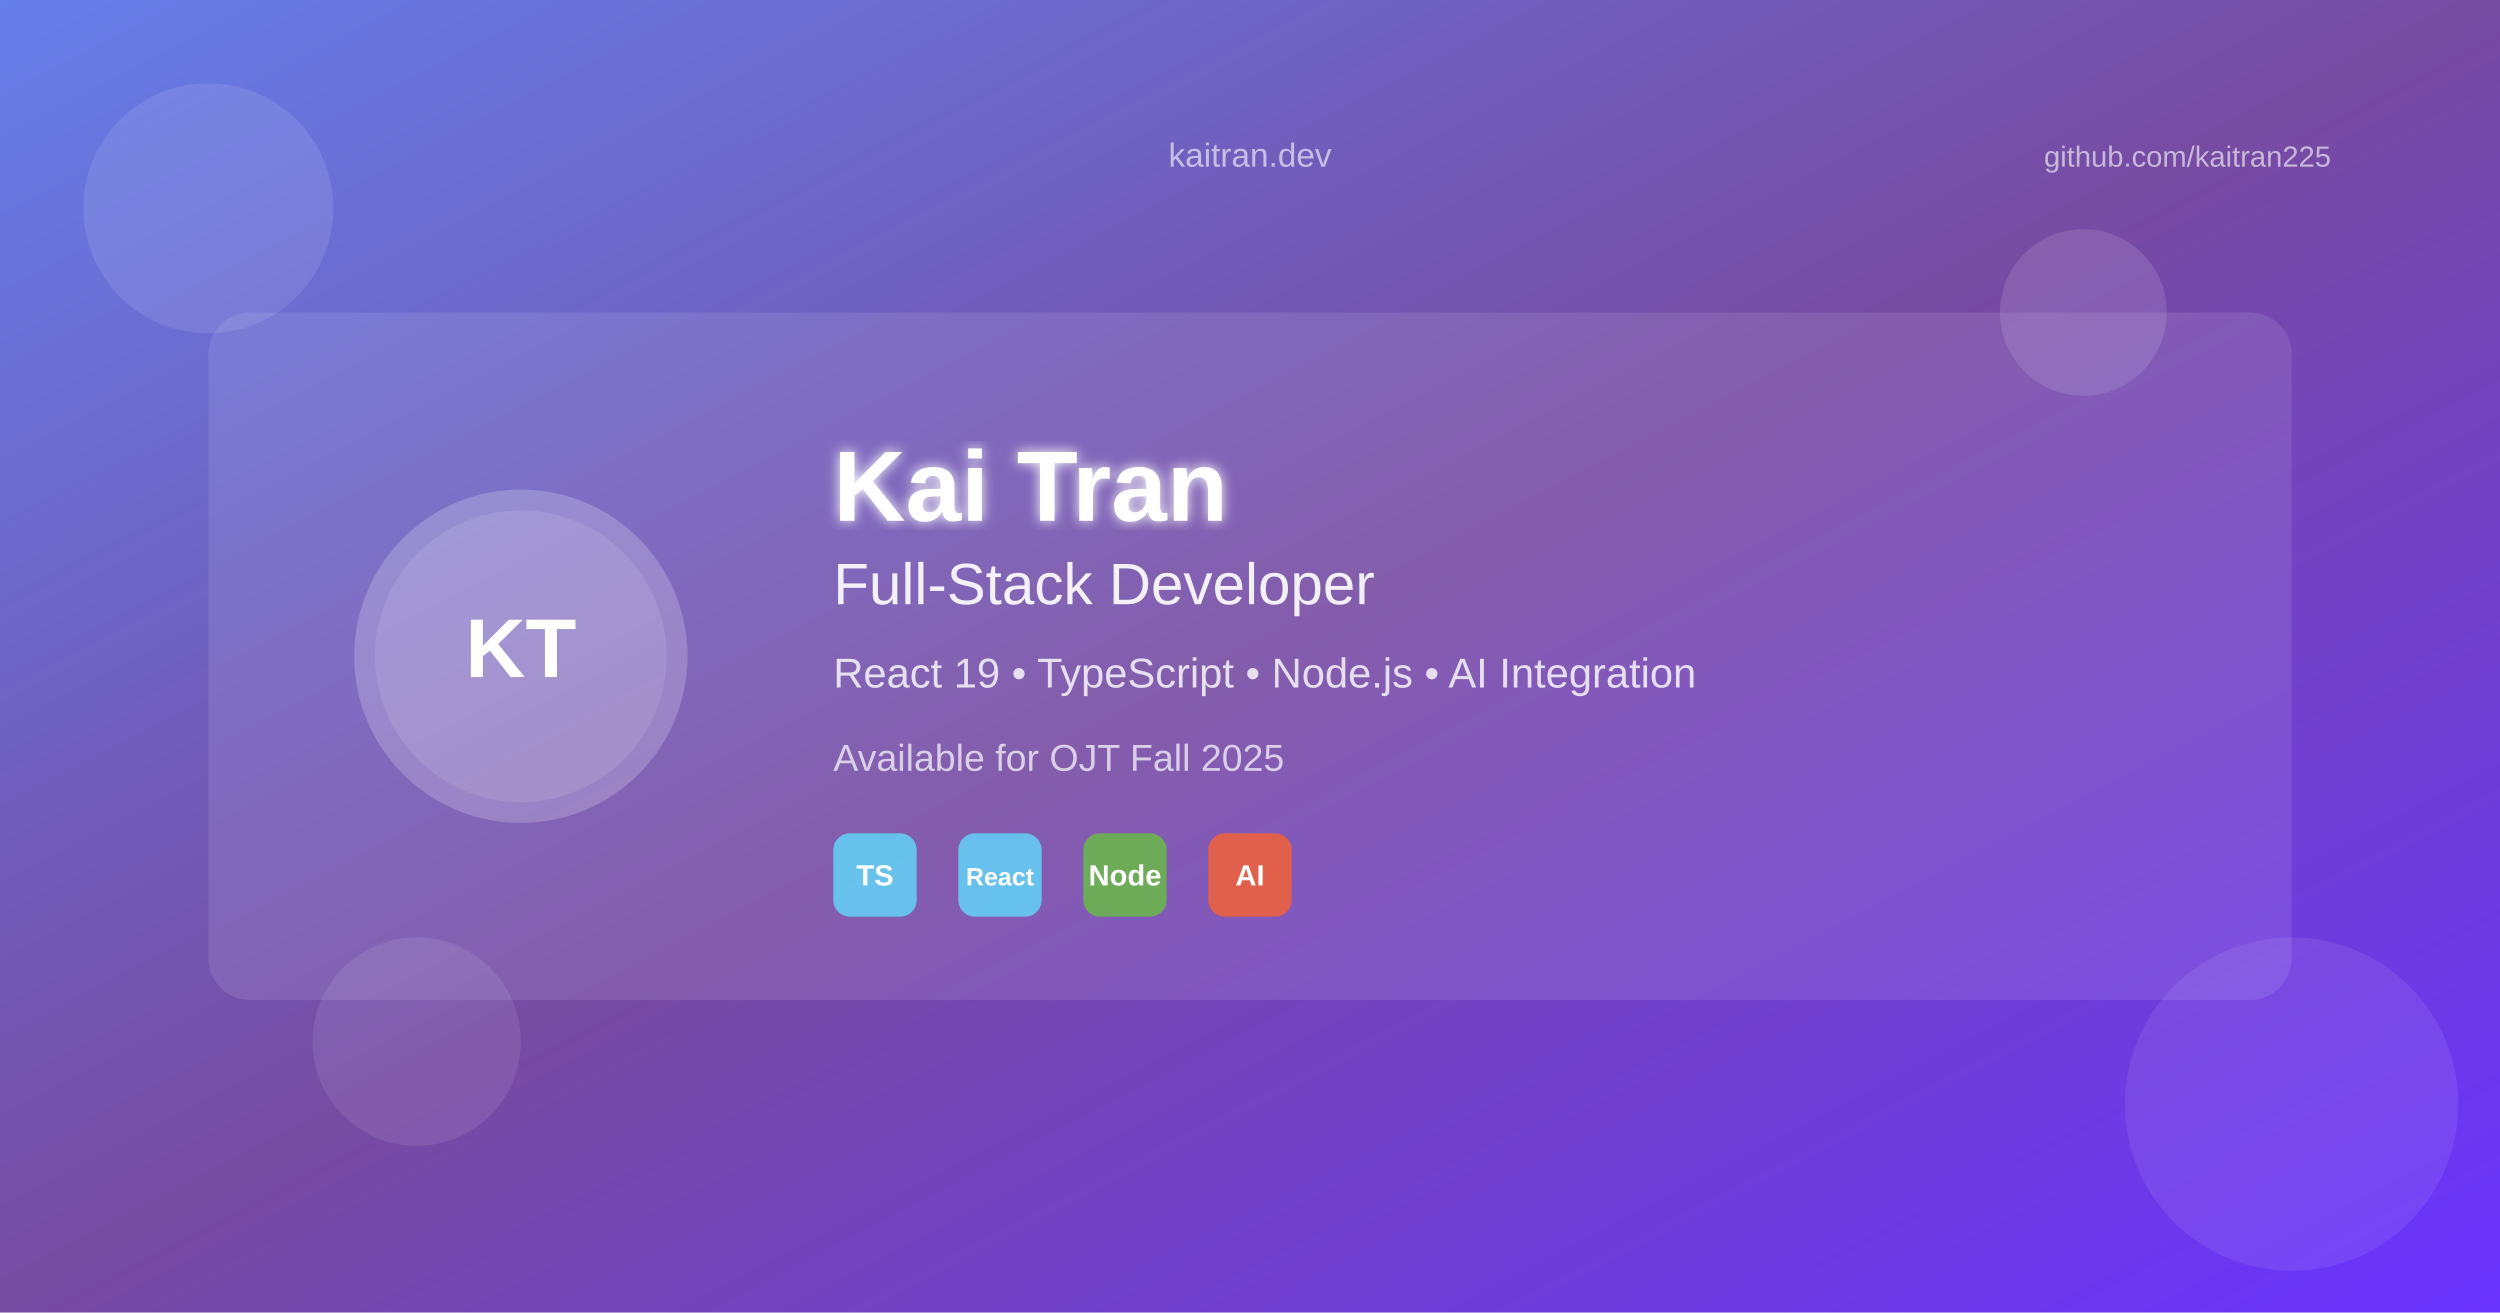
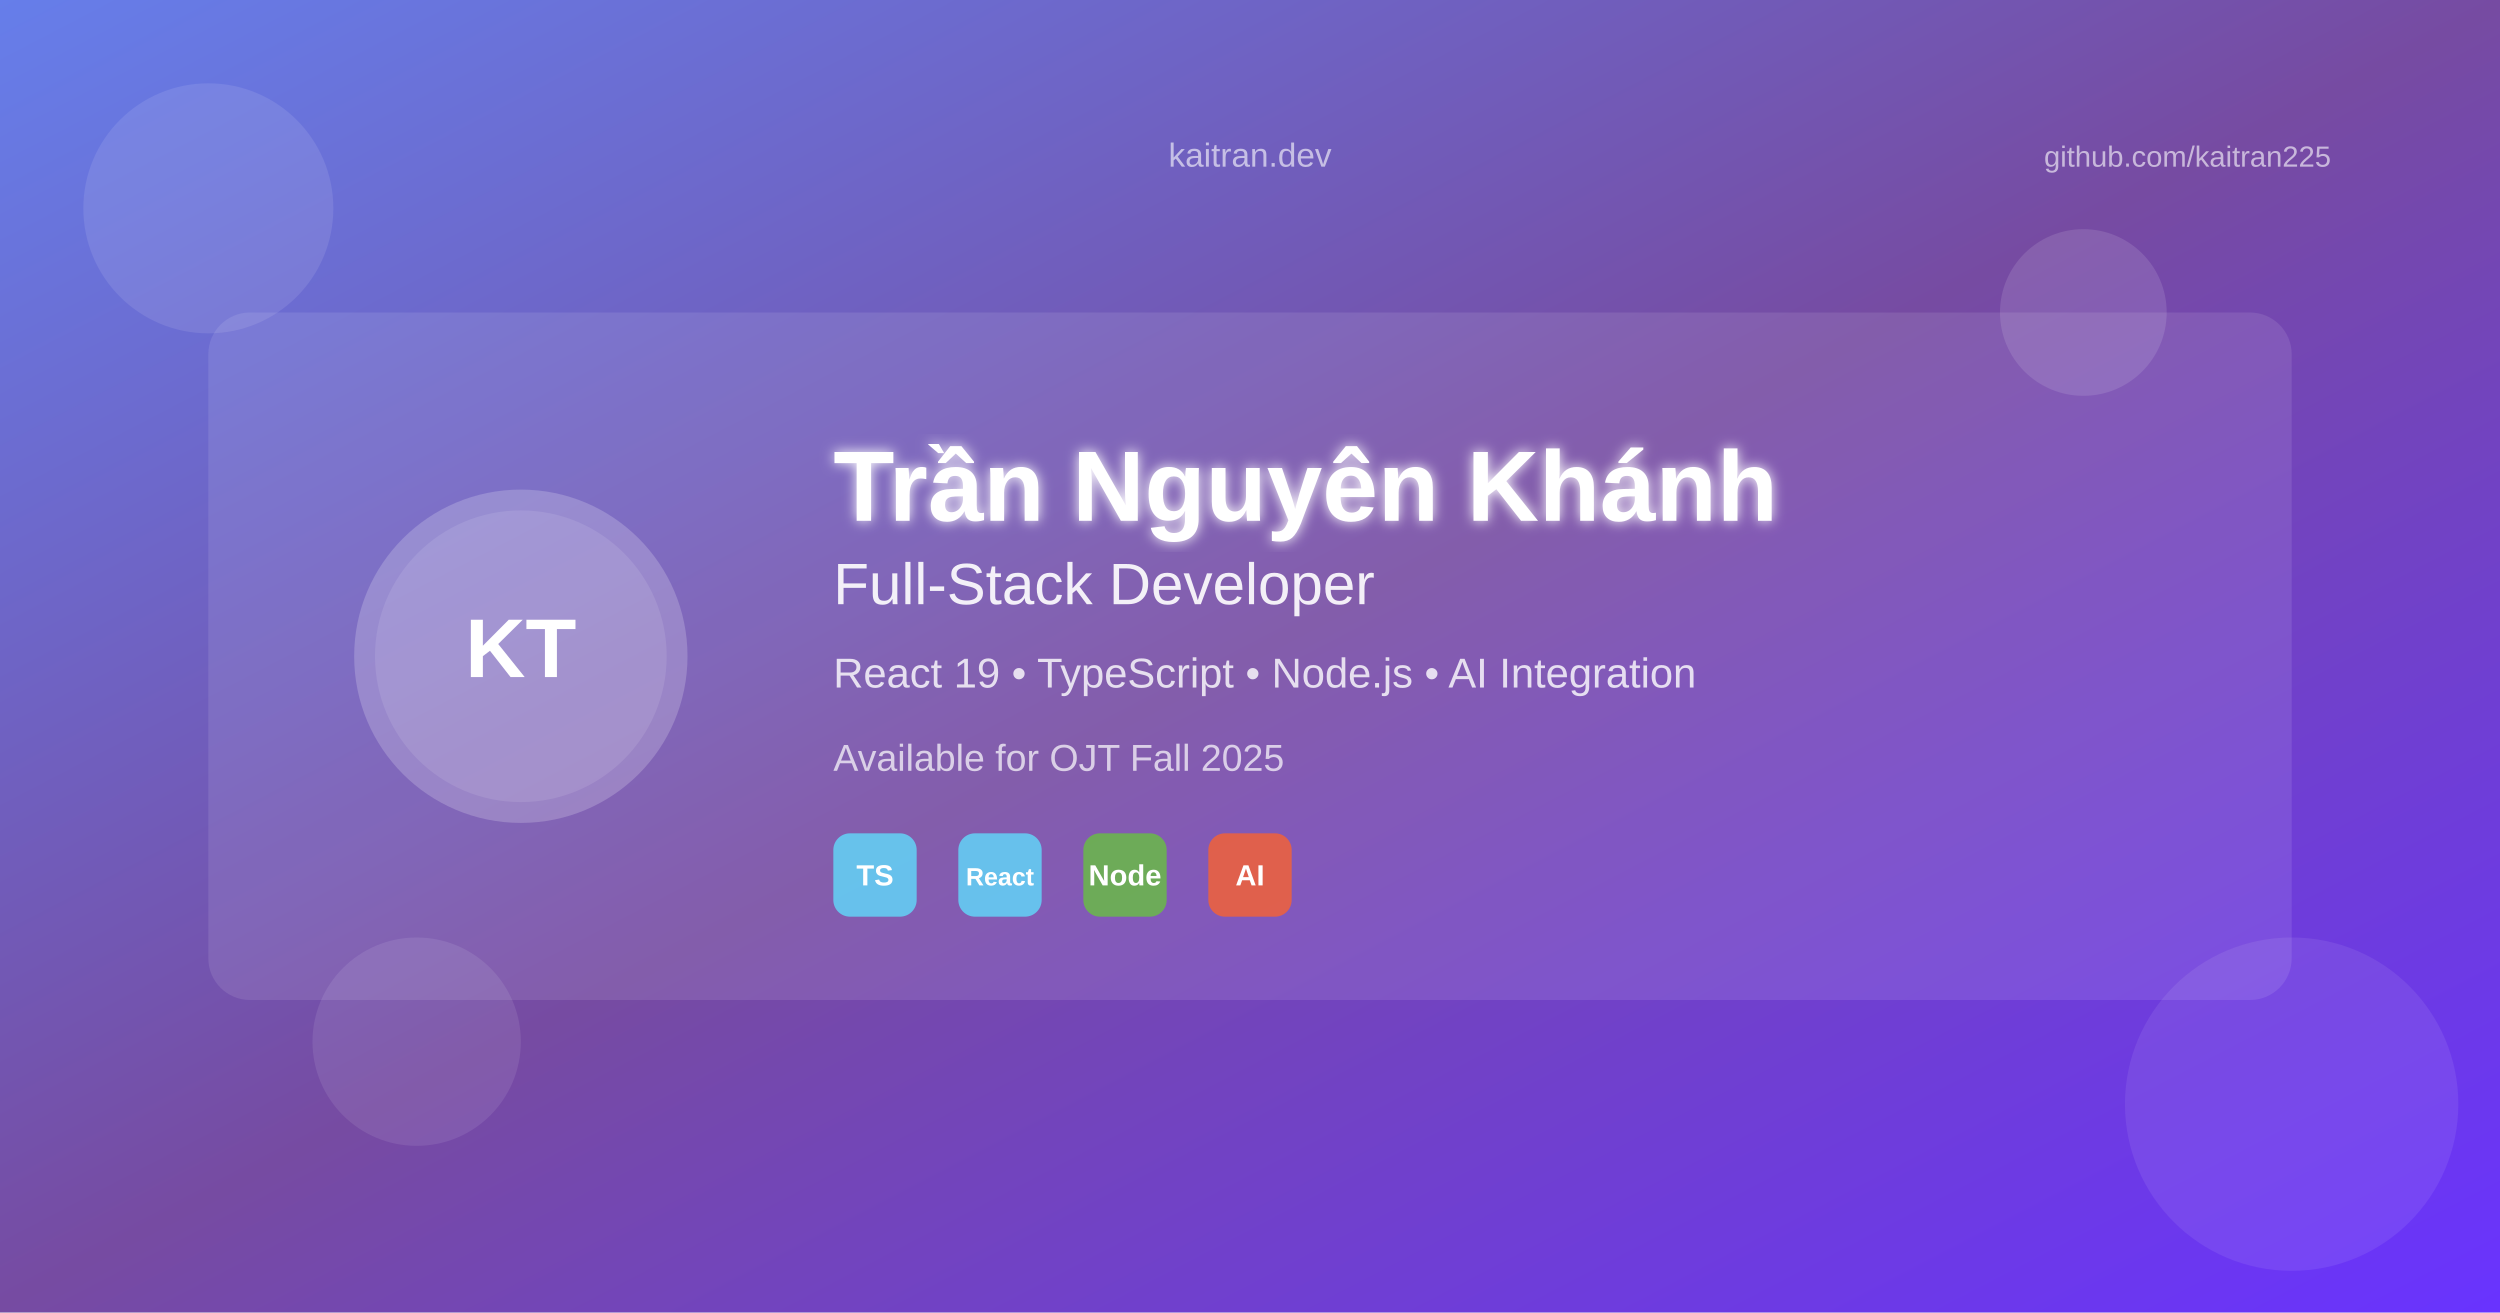
<svg xmlns="http://www.w3.org/2000/svg" width="1200" height="630">
  <defs>
    <linearGradient id="portfolioGrad" x1="0%" y1="0%" x2="100%" y2="100%">
      <stop offset="0%" style="stop-color:#667eea;stop-opacity:1" />
      <stop offset="50%" style="stop-color:#764ba2;stop-opacity:1" />
      <stop offset="100%" style="stop-color:#6933FF;stop-opacity:1" />
    </linearGradient>
    <filter id="glow">
      <feGaussianBlur stdDeviation="3" result="coloredBlur" />
      <feMerge>
        <feMergeNode in="coloredBlur" />
        <feMergeNode in="SourceGraphic" />
      </feMerge>
    </filter>
  </defs>
  <rect width="1200" height="630" fill="url(#portfolioGrad)" />
  <circle cx="100" cy="100" r="60" fill="rgba(255,255,255,0.1)" />
  <circle cx="1100" cy="530" r="80" fill="rgba(255,255,255,0.08)" />
  <circle cx="1000" cy="150" r="40" fill="rgba(255,255,255,0.12)" />
  <circle cx="200" cy="500" r="50" fill="rgba(255,255,255,0.09)" />
  <rect x="100" y="150" width="1000" height="330" fill="rgba(255,255,255,0.1)" rx="20" />
  <circle cx="250" cy="315" r="80" fill="rgba(255,255,255,0.2)" />
  <circle cx="250" cy="315" r="70" fill="rgba(255,255,255,0.1)" />
  <text x="250" y="325" text-anchor="middle" fill="white" font-family="Arial, sans-serif" font-size="40" font-weight="bold">KT</text>
-   <text x="400" y="250" fill="white" font-family="Arial, sans-serif" font-size="48" font-weight="bold" filter="url(#glow)">Kai Tran</text>
+   <text x="400" y="250" fill="white" font-family="Arial, sans-serif" font-size="48" font-weight="bold" filter="url(#glow)">Trần Nguyên Khánh</text>
  <text x="400" y="290" fill="rgba(255,255,255,0.9)" font-family="Arial, sans-serif" font-size="28">Full-Stack Developer</text>
  <text x="400" y="330" fill="rgba(255,255,255,0.8)" font-family="Arial, sans-serif" font-size="20">React 19 • TypeScript • Node.js • AI Integration</text>
  <text x="400" y="370" fill="rgba(255,255,255,0.7)" font-family="Arial, sans-serif" font-size="18">Available for OJT Fall 2025</text>
  <rect x="400" y="400" width="40" height="40" fill="rgba(97, 218, 251, 0.8)" rx="8" />
  <text x="420" y="425" text-anchor="middle" fill="white" font-family="Arial, sans-serif" font-size="14" font-weight="bold">TS</text>
  <rect x="460" y="400" width="40" height="40" fill="rgba(97, 219, 251, 0.8)" rx="8" />
  <text x="480" y="425" text-anchor="middle" fill="white" font-family="Arial, sans-serif" font-size="12" font-weight="bold">React</text>
  <rect x="520" y="400" width="40" height="40" fill="rgba(104, 191, 65, 0.8)" rx="8" />
  <text x="540" y="425" text-anchor="middle" fill="white" font-family="Arial, sans-serif" font-size="14" font-weight="bold">Node</text>
  <rect x="580" y="400" width="40" height="40" fill="rgba(247, 98, 49, 0.8)" rx="8" />
  <text x="600" y="425" text-anchor="middle" fill="white" font-family="Arial, sans-serif" font-size="14" font-weight="bold">AI</text>
  <text x="600" y="80" text-anchor="middle" fill="rgba(255,255,255,0.6)" font-family="Arial, sans-serif" font-size="16">kaitran.dev</text>
  <text x="1050" y="80" text-anchor="middle" fill="rgba(255,255,255,0.6)" font-family="Arial, sans-serif" font-size="14">github.com/kaitran225</text>
</svg>
